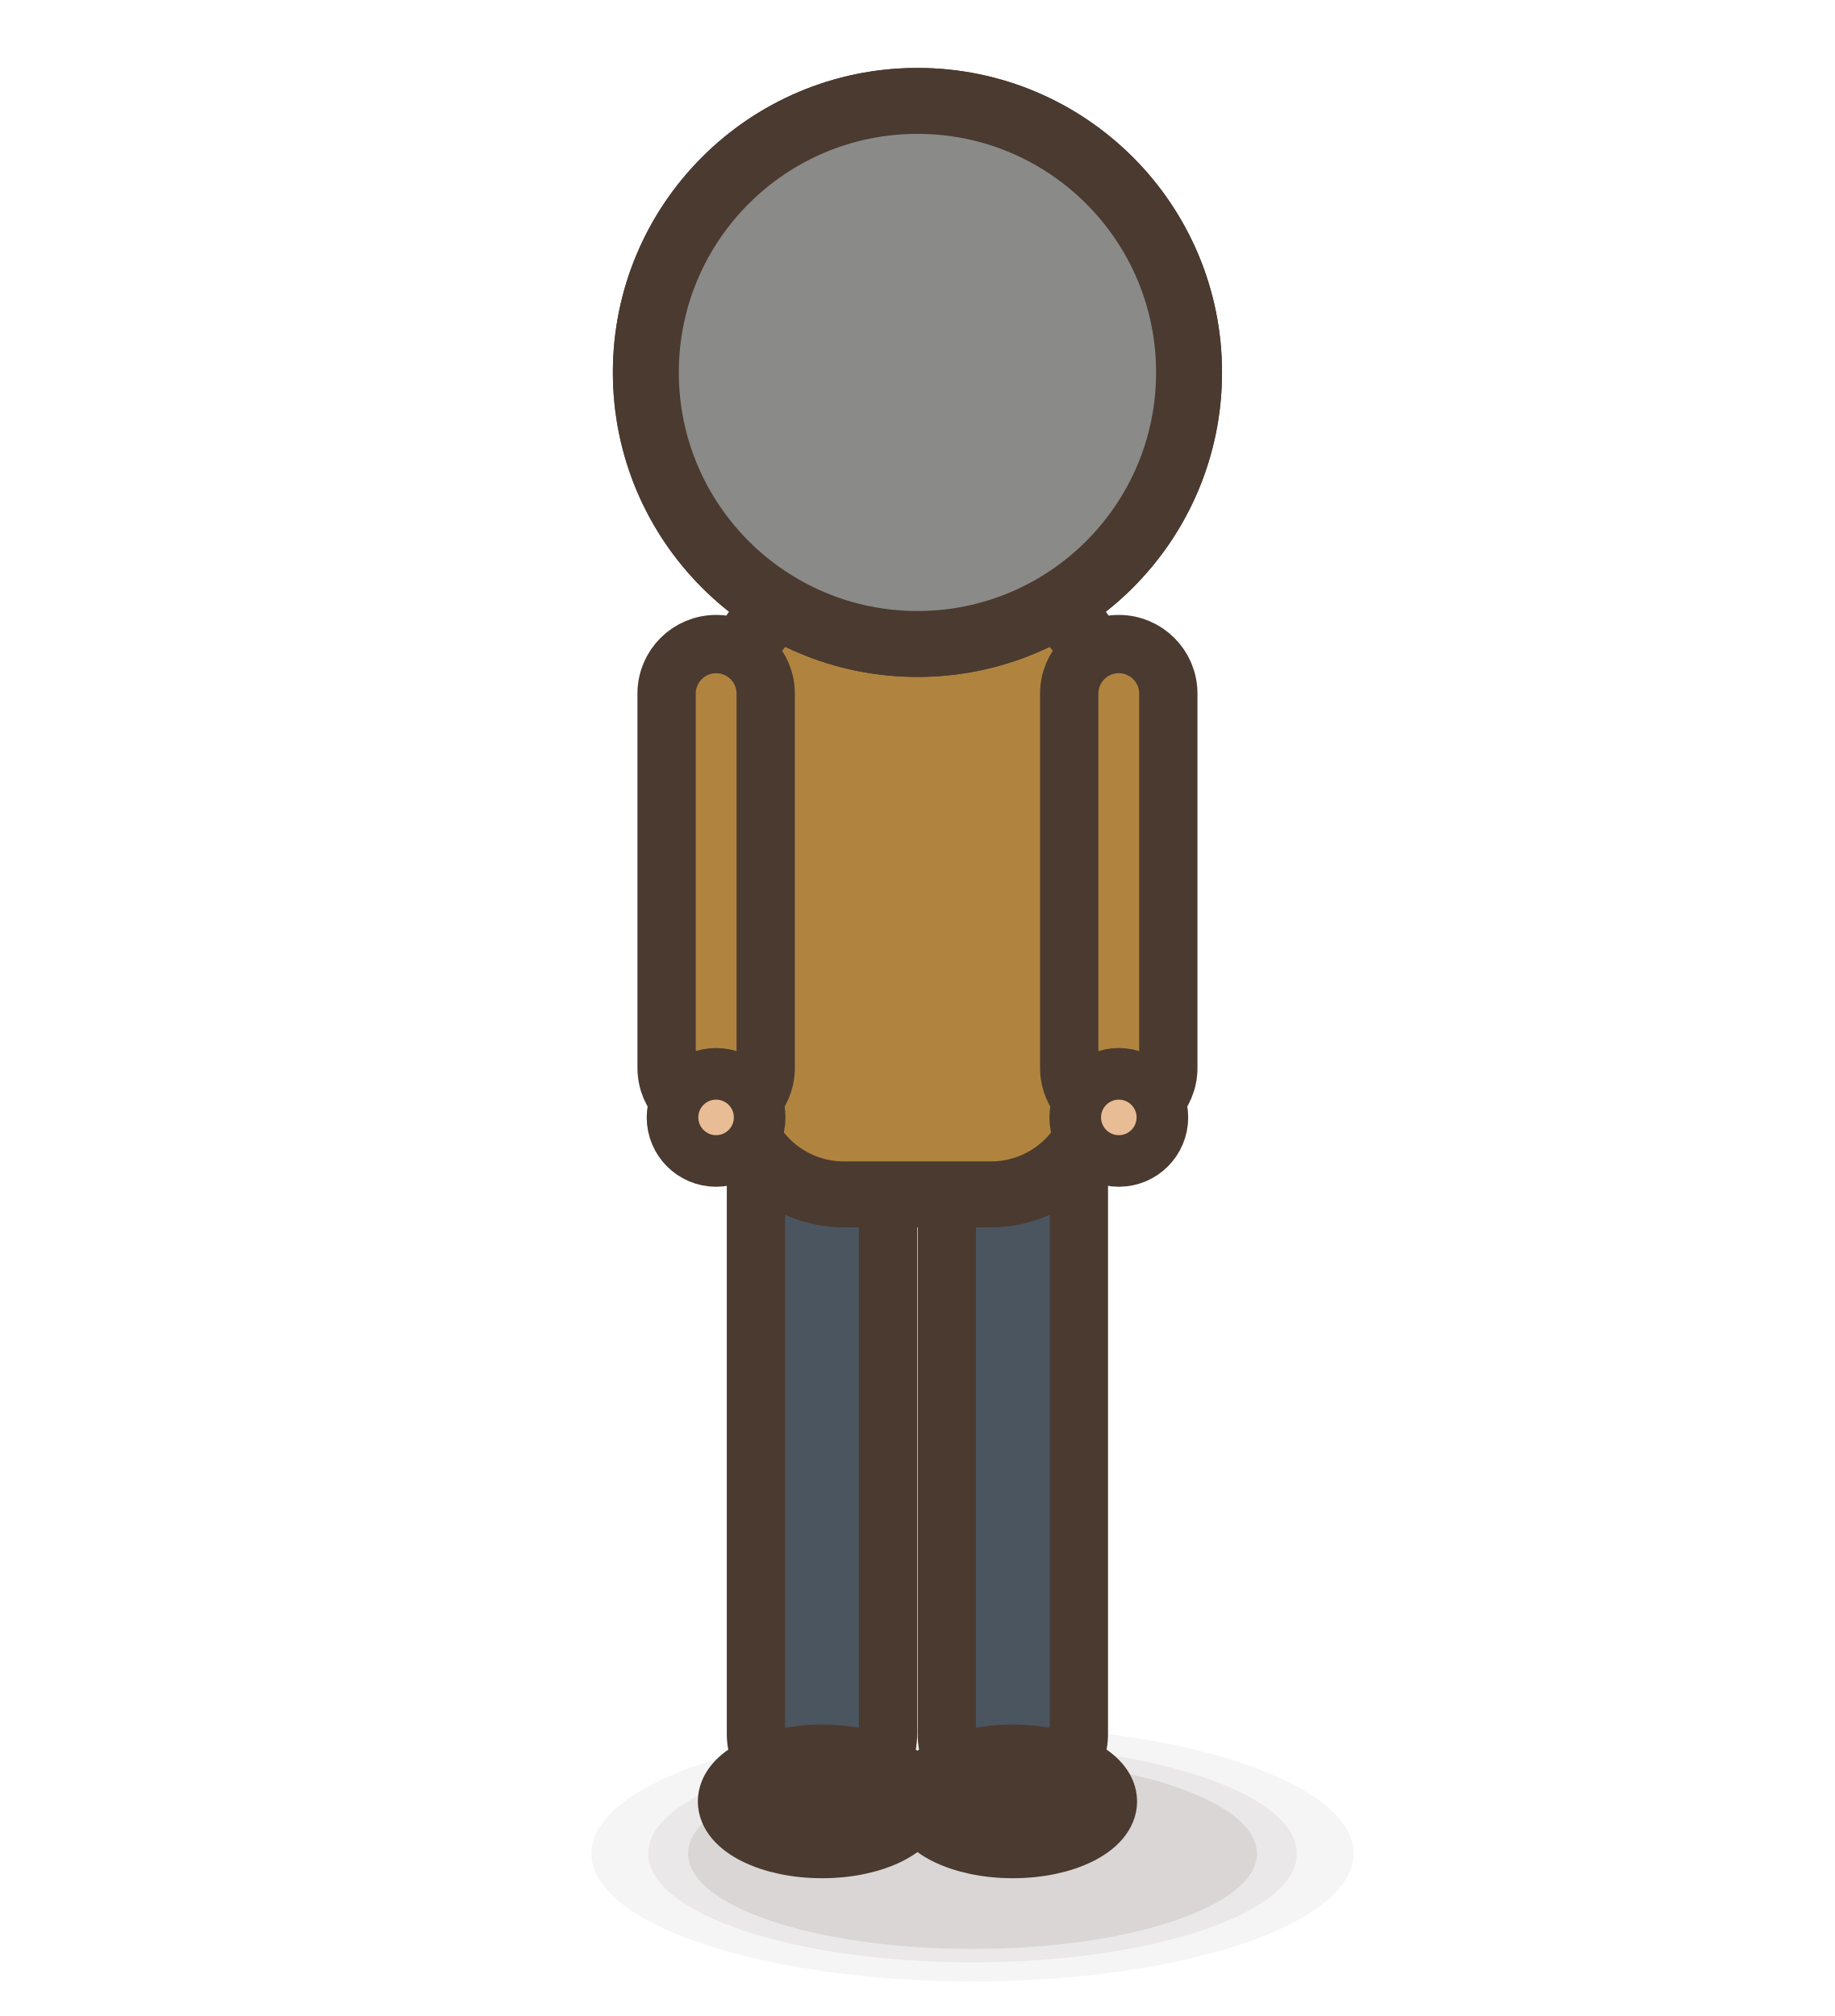
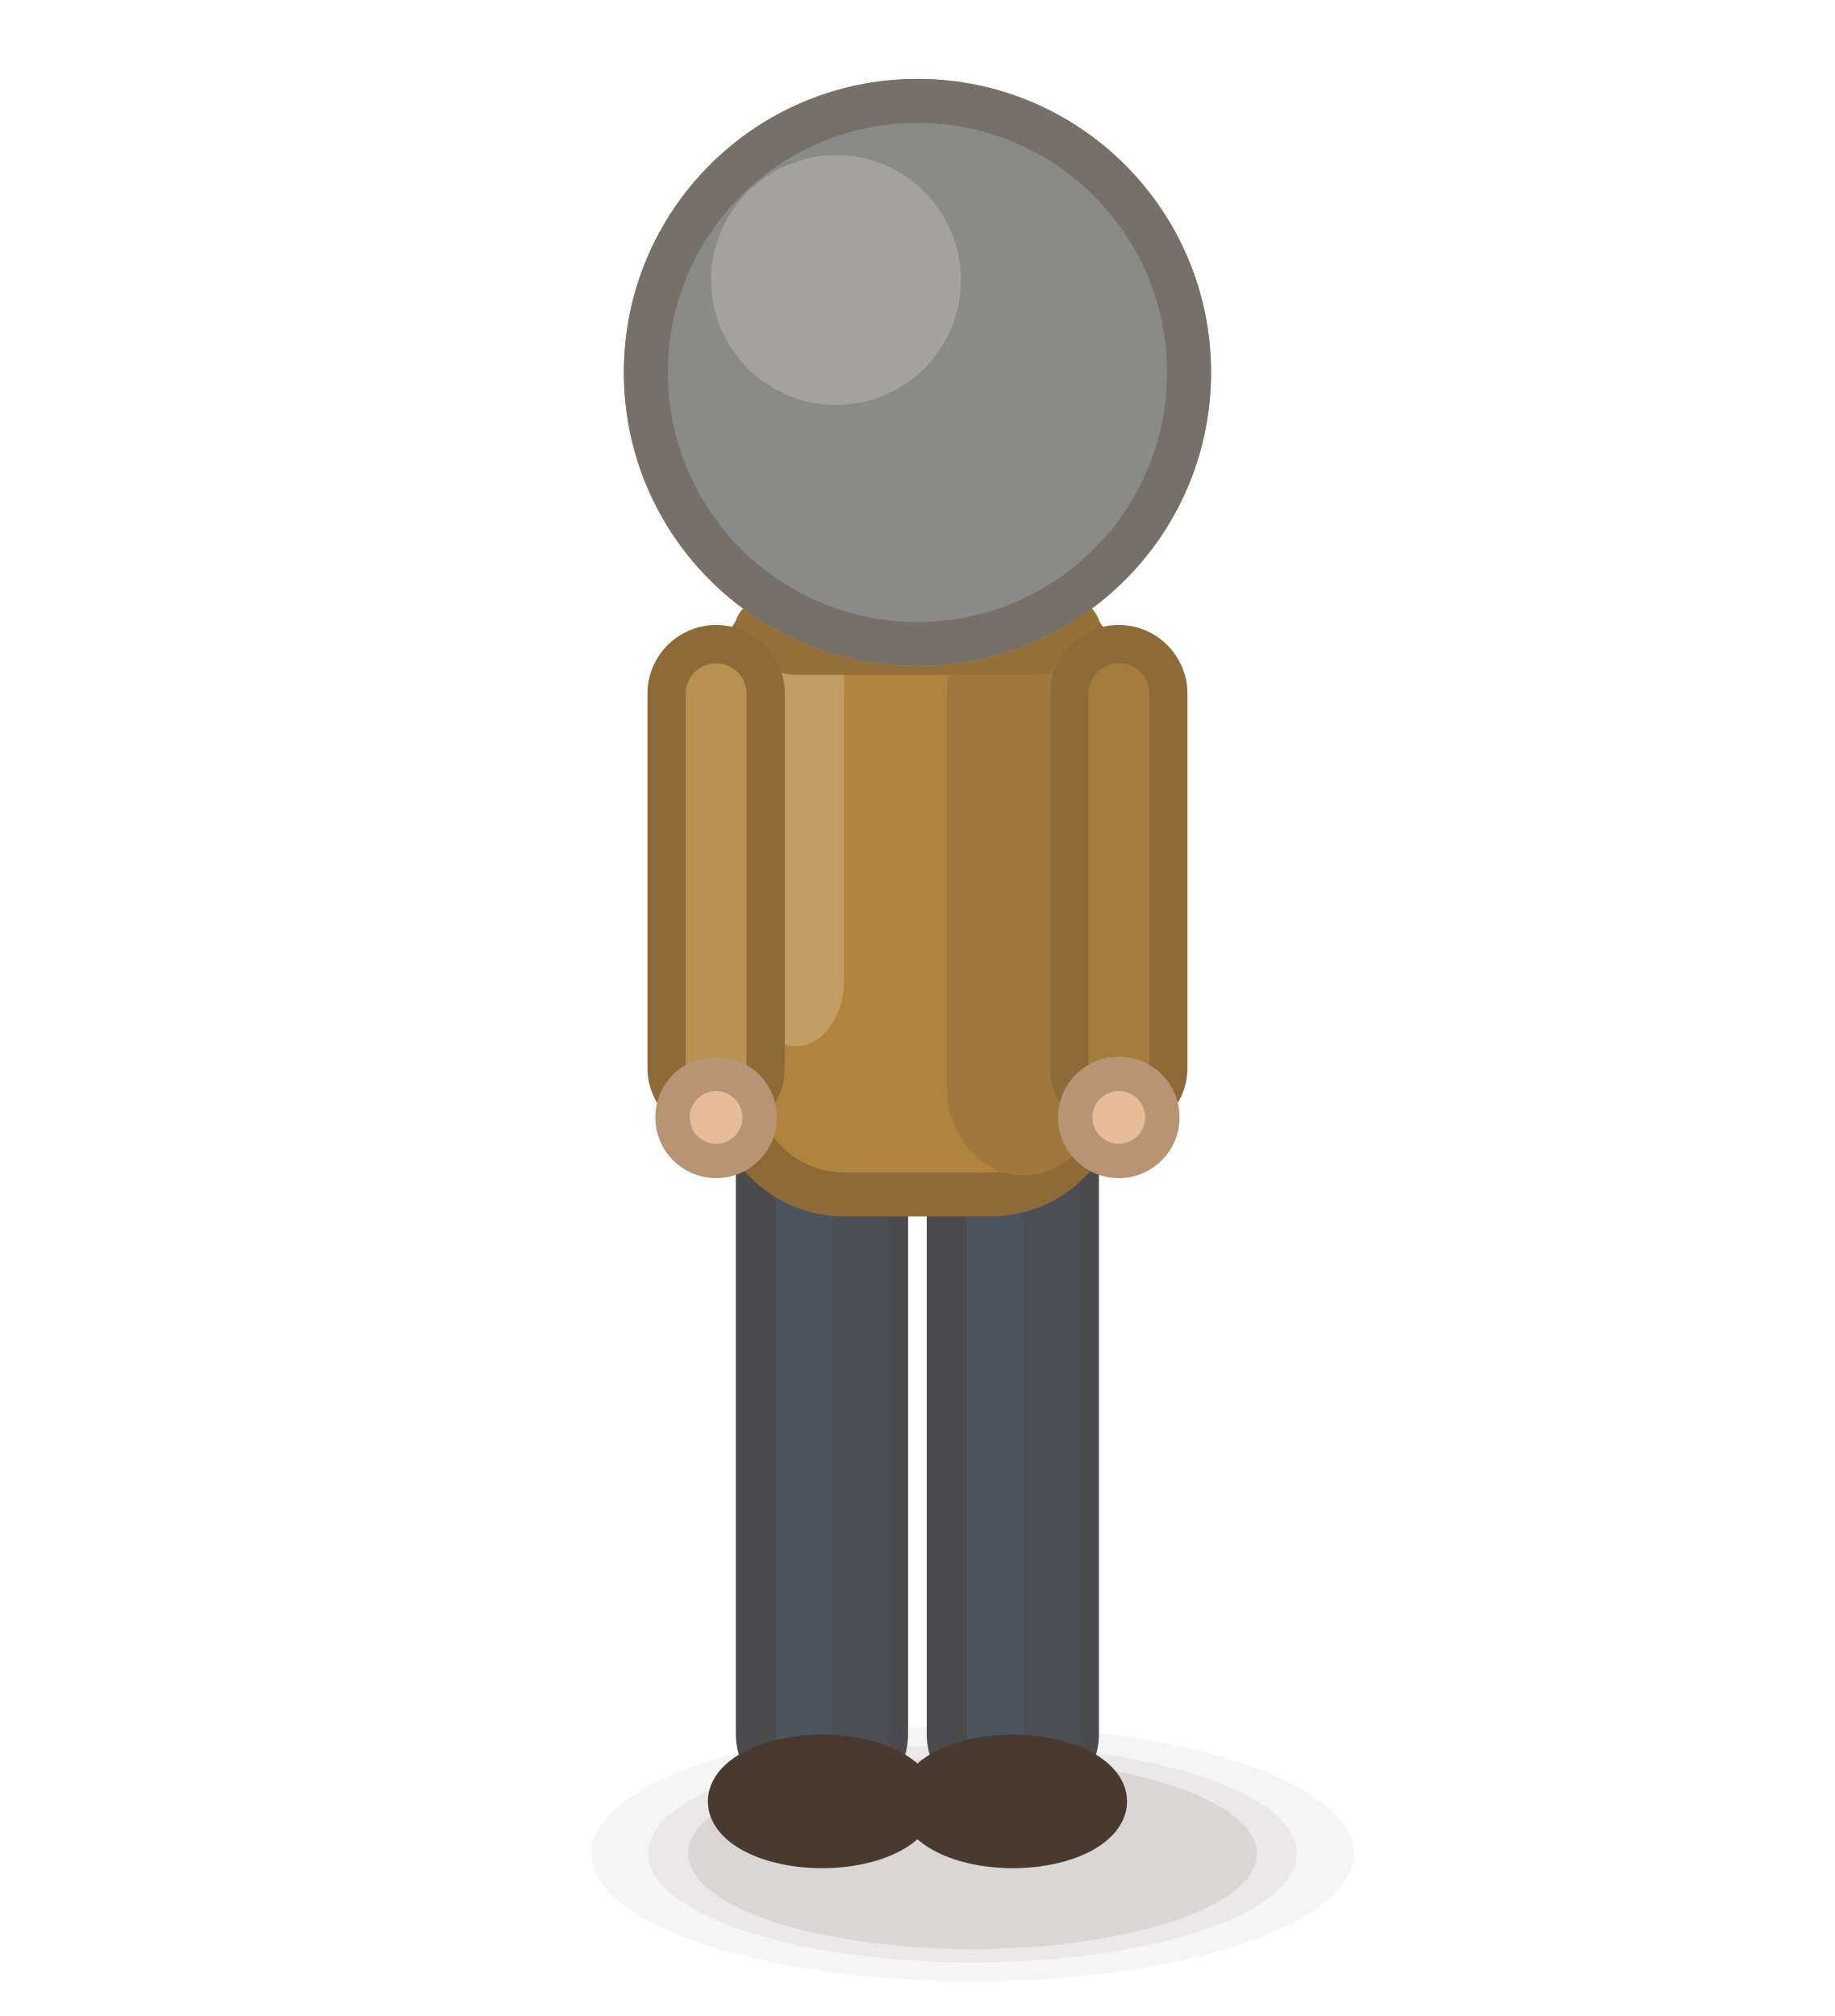
<svg xmlns="http://www.w3.org/2000/svg" width="192" height="211" viewBox="0 0 192 211">
  <ellipse cx="101.76" cy="194" rx="39.88" ry="13.38" fill="#3A3226" opacity="0.05" />
  <ellipse cx="101.76" cy="194" rx="33.93" ry="11.38" fill="#3A3226" opacity="0.07" />
  <ellipse cx="101.76" cy="194" rx="29.76" ry="9.98" fill="#3A3226" opacity="0.1" />
  <g transform="translate(0,0)">
-     <rect x="79.1" y="117.01" width="13.82" height="70.27" rx="5.806" fill="#4B5560" stroke="#4A3A30" stroke-width="6.1" />
-     <rect x="99.07" y="117.01" width="13.82" height="70.27" rx="5.806" fill="#4B5560" stroke="#4A3A30" stroke-width="6.1" />
-     <ellipse cx="86.02" cy="188.54" rx="9.95" ry="4.99" fill="#4A3A30" stroke="#4A3A30" stroke-width="6.1" />
-     <ellipse cx="105.98" cy="188.54" rx="9.95" ry="4.99" fill="#4A3A30" stroke="#4A3A30" stroke-width="6.1" />
-     <rect x="76.8" y="61.41" width="38.4" height="63.6" rx="11.52" fill="#B0843F" stroke="#4A3A30" stroke-width="6.9" />
-     <rect x="69.75" y="67.41" width="10.37" height="49.54" rx="5.184" fill="#B0843F" stroke="#4A3A30" stroke-width="6.1" />
-     <circle cx="74.93" cy="116.95" r="4.56" fill="#E8BC94" stroke="#4A3A30" stroke-width="5.4" />
-     <rect x="111.88" y="67.41" width="10.37" height="49.54" rx="5.184" fill="#B0843F" stroke="#4A3A30" stroke-width="6.1" />
-     <circle cx="117.07" cy="116.95" r="4.56" fill="#E8BC94" stroke="#4A3A30" stroke-width="5.4" />
-     <circle cx="96" cy="38.98" r="28.42" fill="#E8BC94" stroke="#4A3A30" stroke-width="6.9" />
-     <circle cx="96" cy="38.98" r="28.42" fill="#8A8A88" stroke="#4A3A30" stroke-width="6.9" />
+     <rect x="79.1" y="117.01" width="13.82" height="70.27" rx="5.806" fill="#4B5560" stroke="#4B4B4D" stroke-width="4.2" />
+     <rect x="87.12" y="119.01" width="5.81" height="66.27" rx="4.147" fill="#4B4F55" />
+     <rect x="99.07" y="117.01" width="13.82" height="70.27" rx="5.806" fill="#4B5560" stroke="#4B4B4D" stroke-width="4.2" />
+     <rect x="107.09" y="119.01" width="5.81" height="66.27" rx="4.147" fill="#4B4F55" />
+     <ellipse cx="86.02" cy="188.54" rx="9.95" ry="4.99" fill="#4A3A30" stroke="#4A392E" stroke-width="4.0" />
+     <ellipse cx="105.98" cy="188.54" rx="9.95" ry="4.99" fill="#4A3A30" stroke="#4A392E" stroke-width="4.0" />
+     <rect x="76.8" y="61.41" width="38.4" height="63.6" rx="11.52" fill="#B0843F" stroke="#8D6A37" stroke-width="4.6" />
+     <rect x="99.07" y="63.41" width="16.13" height="59.6" rx="9.216" fill="#A0783B" />
+     <rect x="78.34" y="63.41" width="9.98" height="46.08" rx="6.912" fill="#C19D63" />
+     <rect x="76.8" y="61.41" width="38.4" height="9.22" rx="6.912" fill="#957039" />
+     <rect x="69.75" y="67.41" width="10.37" height="49.54" rx="5.184" fill="#B8904F" stroke="#8D6A37" stroke-width="4.0" />
+     <circle cx="74.93" cy="116.95" r="4.56" fill="#E8BC94" stroke="#B99474" stroke-width="3.6" />
+     <rect x="111.88" y="67.41" width="10.37" height="49.54" rx="5.184" fill="#A67C3D" stroke="#8D6A37" stroke-width="4.0" />
+     <circle cx="117.07" cy="116.95" r="4.56" fill="#E8BC94" stroke="#B99474" stroke-width="3.6" />
+     <circle cx="96" cy="38.98" r="28.42" fill="#E8BC94" stroke="#B99474" stroke-width="4.6" />
+     <path d="M 104.52 13.4 A 28.42 28.42 0 0 0 104.52 65.69 Z" fill="#D3AB86" />
+     <circle cx="96" cy="38.98" r="28.42" fill="#8A8A88" stroke="#767069" stroke-width="4.6" />
+     <circle cx="87.48" cy="29.31" r="13.07" fill="#A4A29C" />
  </g>
</svg>
